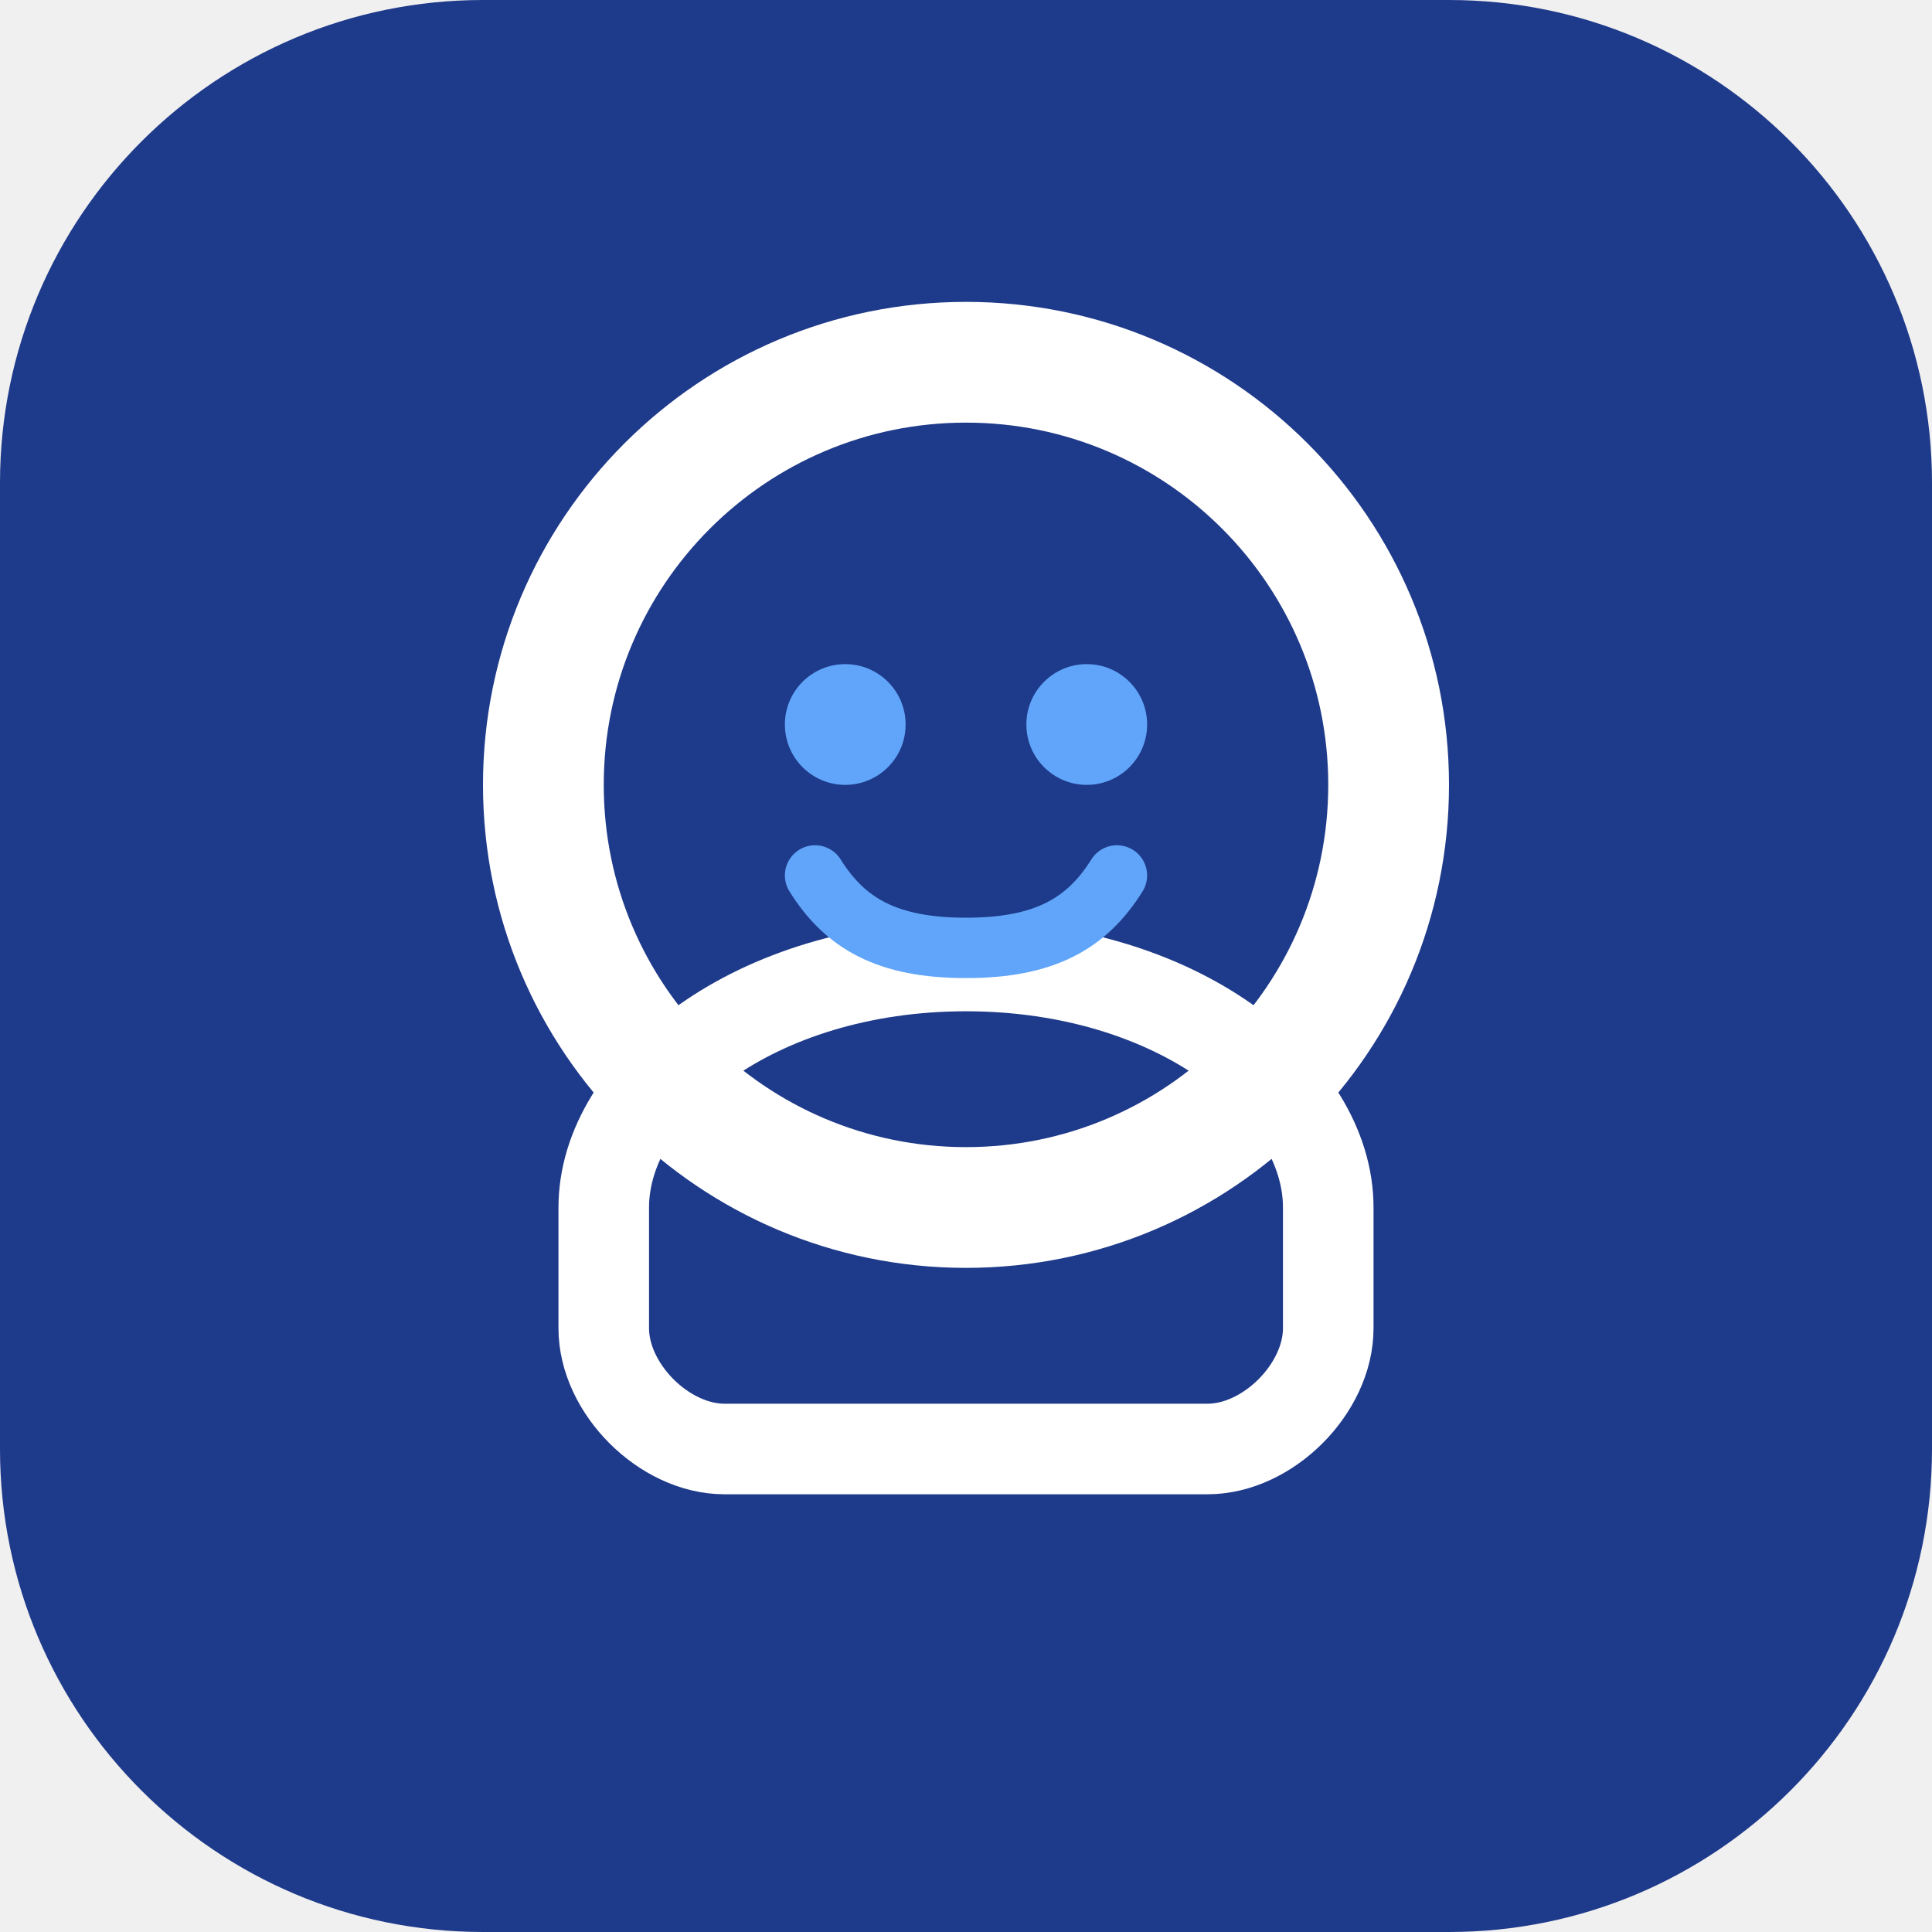
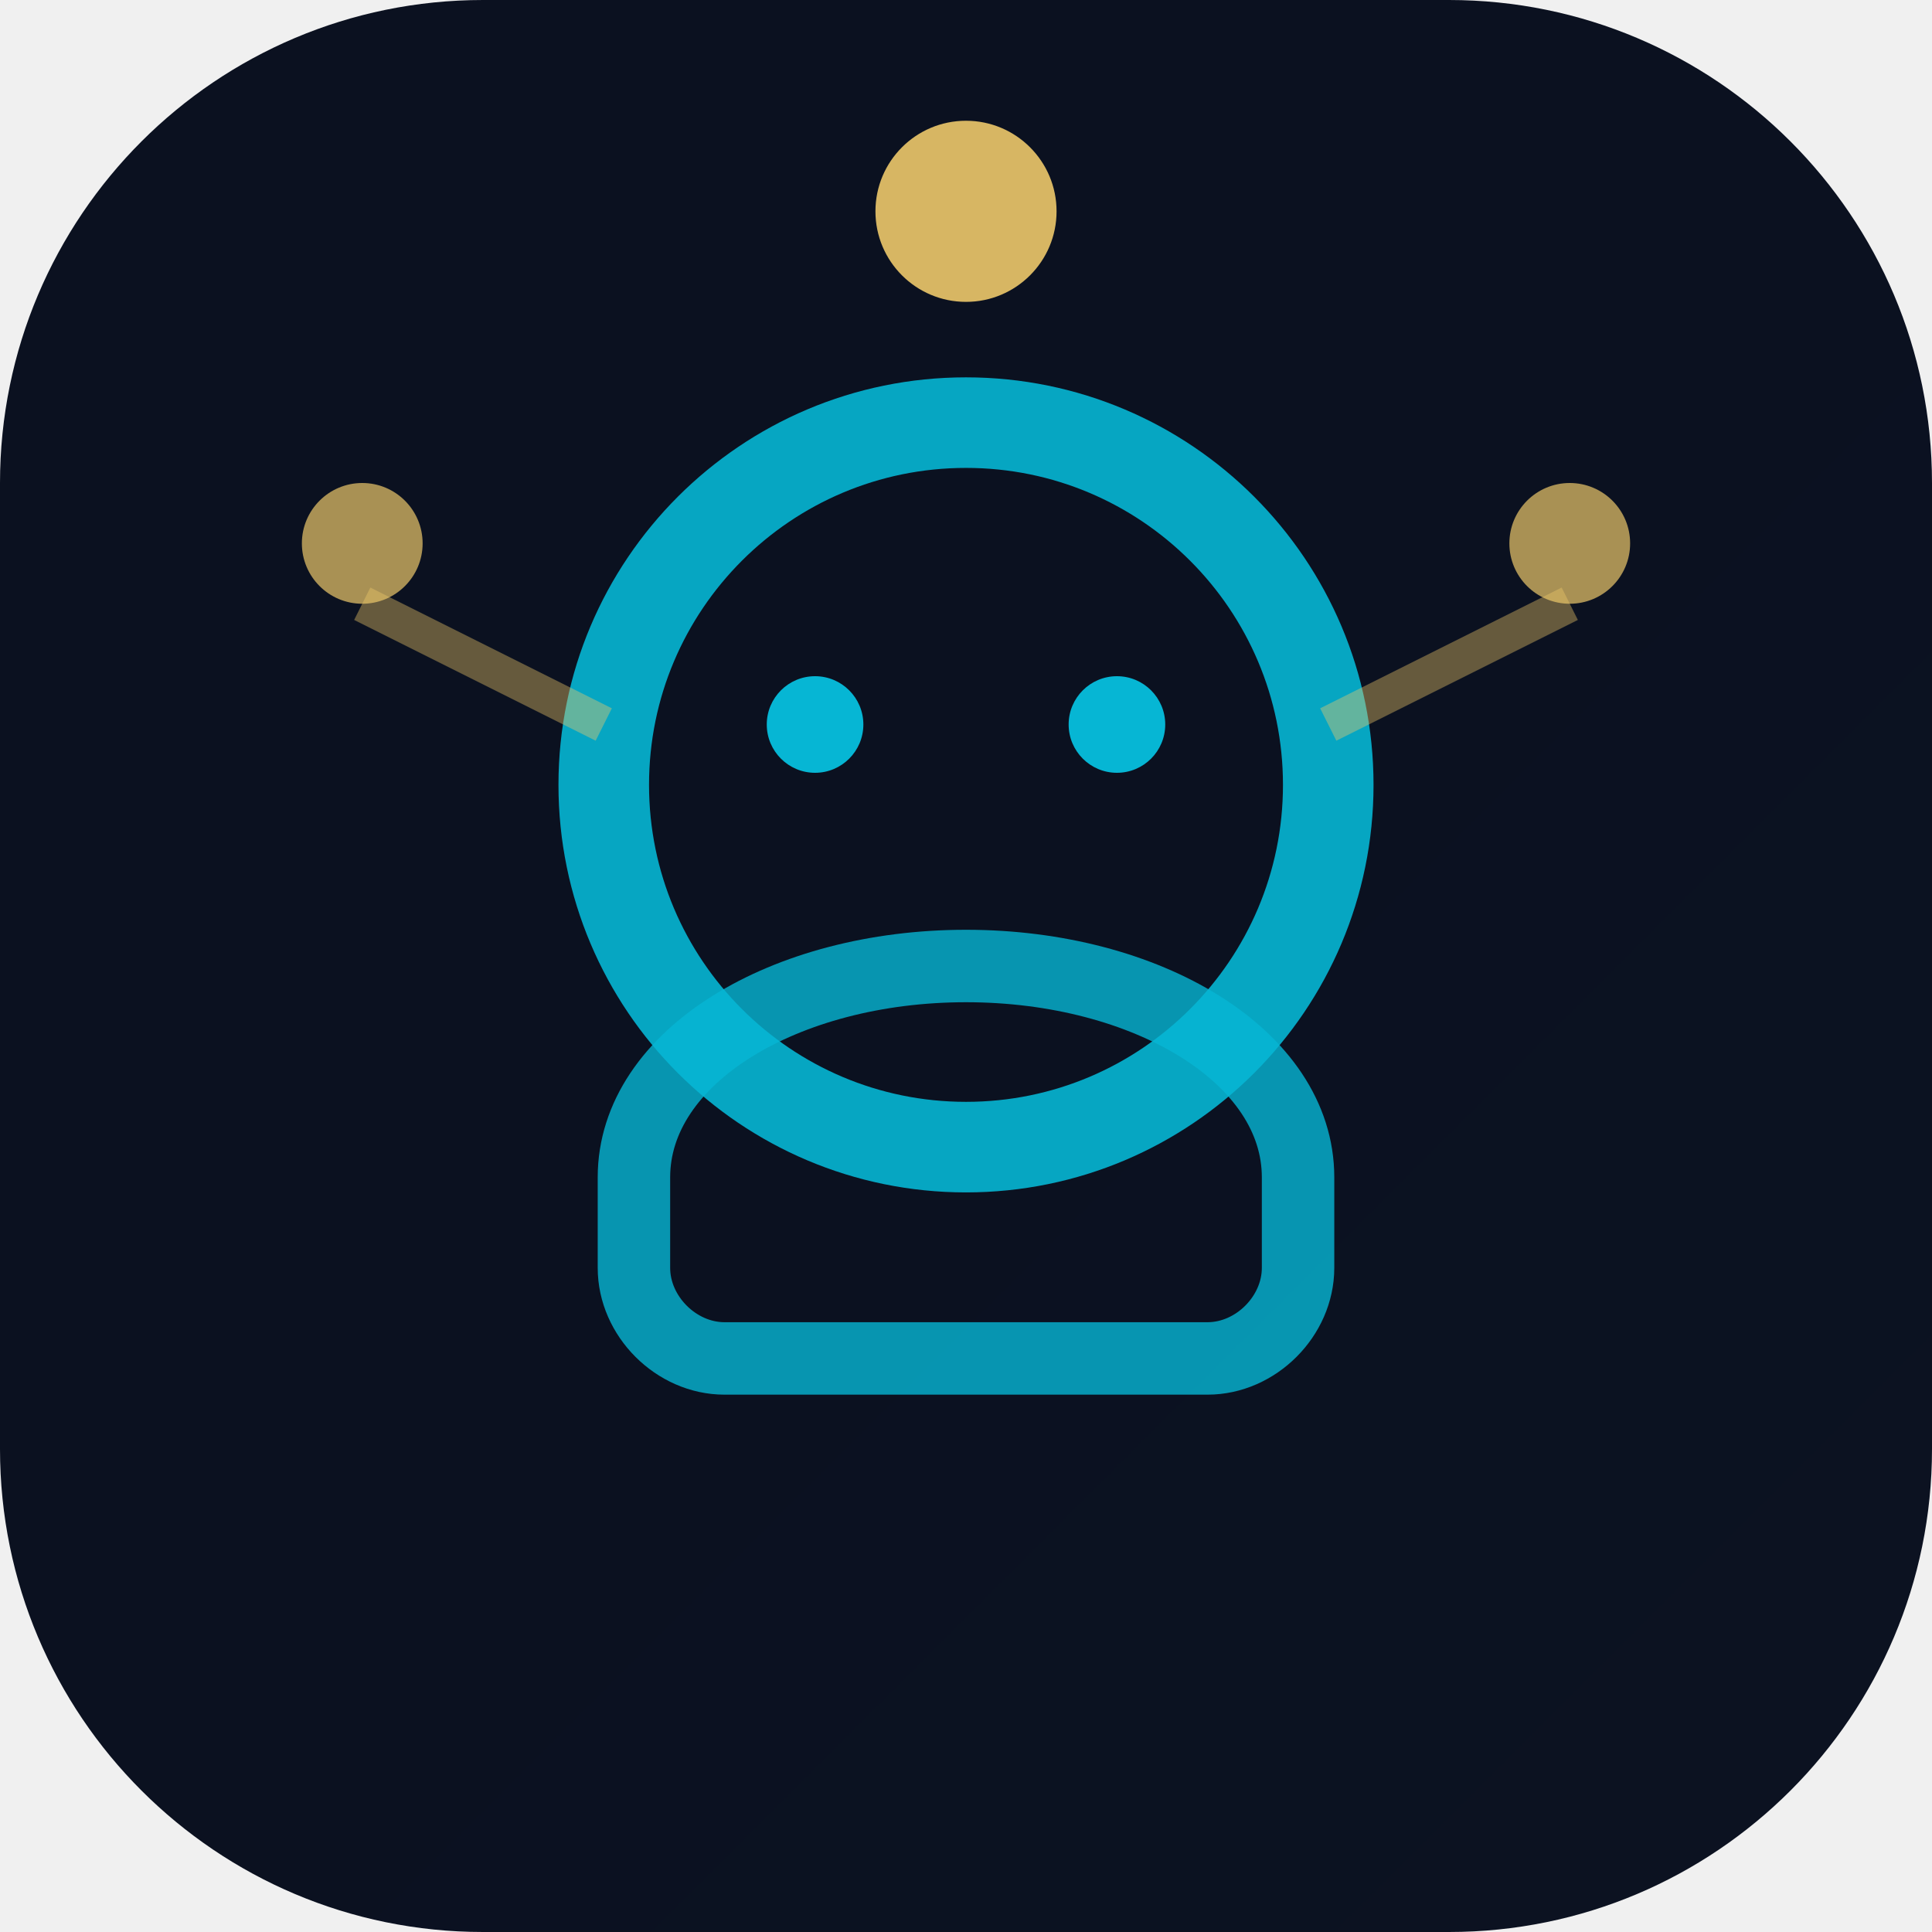
<svg xmlns="http://www.w3.org/2000/svg" viewBox="0 0 32 32" fill="none">
-   <rect width="32" height="32" rx="8" fill="#1E3A8A" />
-   <circle cx="16" cy="13" r="7" stroke="#fff" stroke-width="2" fill="none" />
-   <path d="M10 20c0-2 2.5-4 6-4s6 2 6 4v2c0 1-1 2-2 2h-8c-1 0-2-1-2-2v-2z" stroke="#fff" stroke-width="1.5" fill="none" />
-   <circle cx="14" cy="12" r="1" fill="#60A5FA" />
-   <circle cx="18" cy="12" r="1" fill="#60A5FA" />
-   <path d="M13.5 14.5c.5.8 1.2 1.2 2.5 1.2s2-.4 2.5-1.2" stroke="#60A5FA" stroke-width="1" stroke-linecap="round" fill="none" />
+   <defs>
+     <linearGradient id="bg" x1="0" y1="0" x2="32" y2="32">
+       <stop offset="0%" stop-color="#0B1120" />
+       <stop offset="100%" stop-color="#1e293b" />
+     </linearGradient>
+     <linearGradient id="accent" x1="8" y1="8" x2="24" y2="24">
+       <stop offset="0%" stop-color="#06b6d4" />
+       <stop offset="100%" stop-color="#3381ff" />
+     </linearGradient>
+     <linearGradient id="gold" x1="10" y1="10" x2="22" y2="22">
+       <stop offset="0%" stop-color="#edc86a" />
+       <stop offset="100%" stop-color="#d4a853" />
+     </linearGradient>
+   </defs>
+   <rect width="32" height="32" rx="8" fill="url(#bg)" />
+   <circle cx="16" cy="13" r="6" stroke="url(#accent)" stroke-width="1.5" fill="none" opacity="0.9" />
+   <path d="M10.5 19.5c0-2 2.5-3.5 5.5-3.5s5.5 1.5 5.5 3.5v1.5c0 .8-.7 1.5-1.5 1.5h-8c-.8 0-1.5-.7-1.5-1.5v-1.5z" stroke="url(#accent)" stroke-width="1.2" fill="none" opacity="0.8" />
+   <circle cx="13.5" cy="12" r="0.8" fill="url(#accent)" />
+   <circle cx="18.5" cy="12" r="0.8" fill="url(#accent)" />
+   <circle cx="16" cy="3.5" r="1.5" fill="url(#gold)" opacity="0.9" />
+   <circle cx="26" cy="9" r="1" fill="url(#gold)" opacity="0.7" />
+   <circle cx="6" cy="9" r="1" fill="url(#gold)" opacity="0.7" />
+   <line x1="16" y1="5" x2="16" y2="7" stroke="url(#gold)" stroke-width="0.8" opacity="0.5" />
+   <line x1="26" y1="10" x2="22" y2="12" stroke="url(#gold)" stroke-width="0.6" opacity="0.4" />
+   <line x1="6" y1="10" x2="10" y2="12" stroke="url(#gold)" stroke-width="0.6" opacity="0.4" />
</svg>
